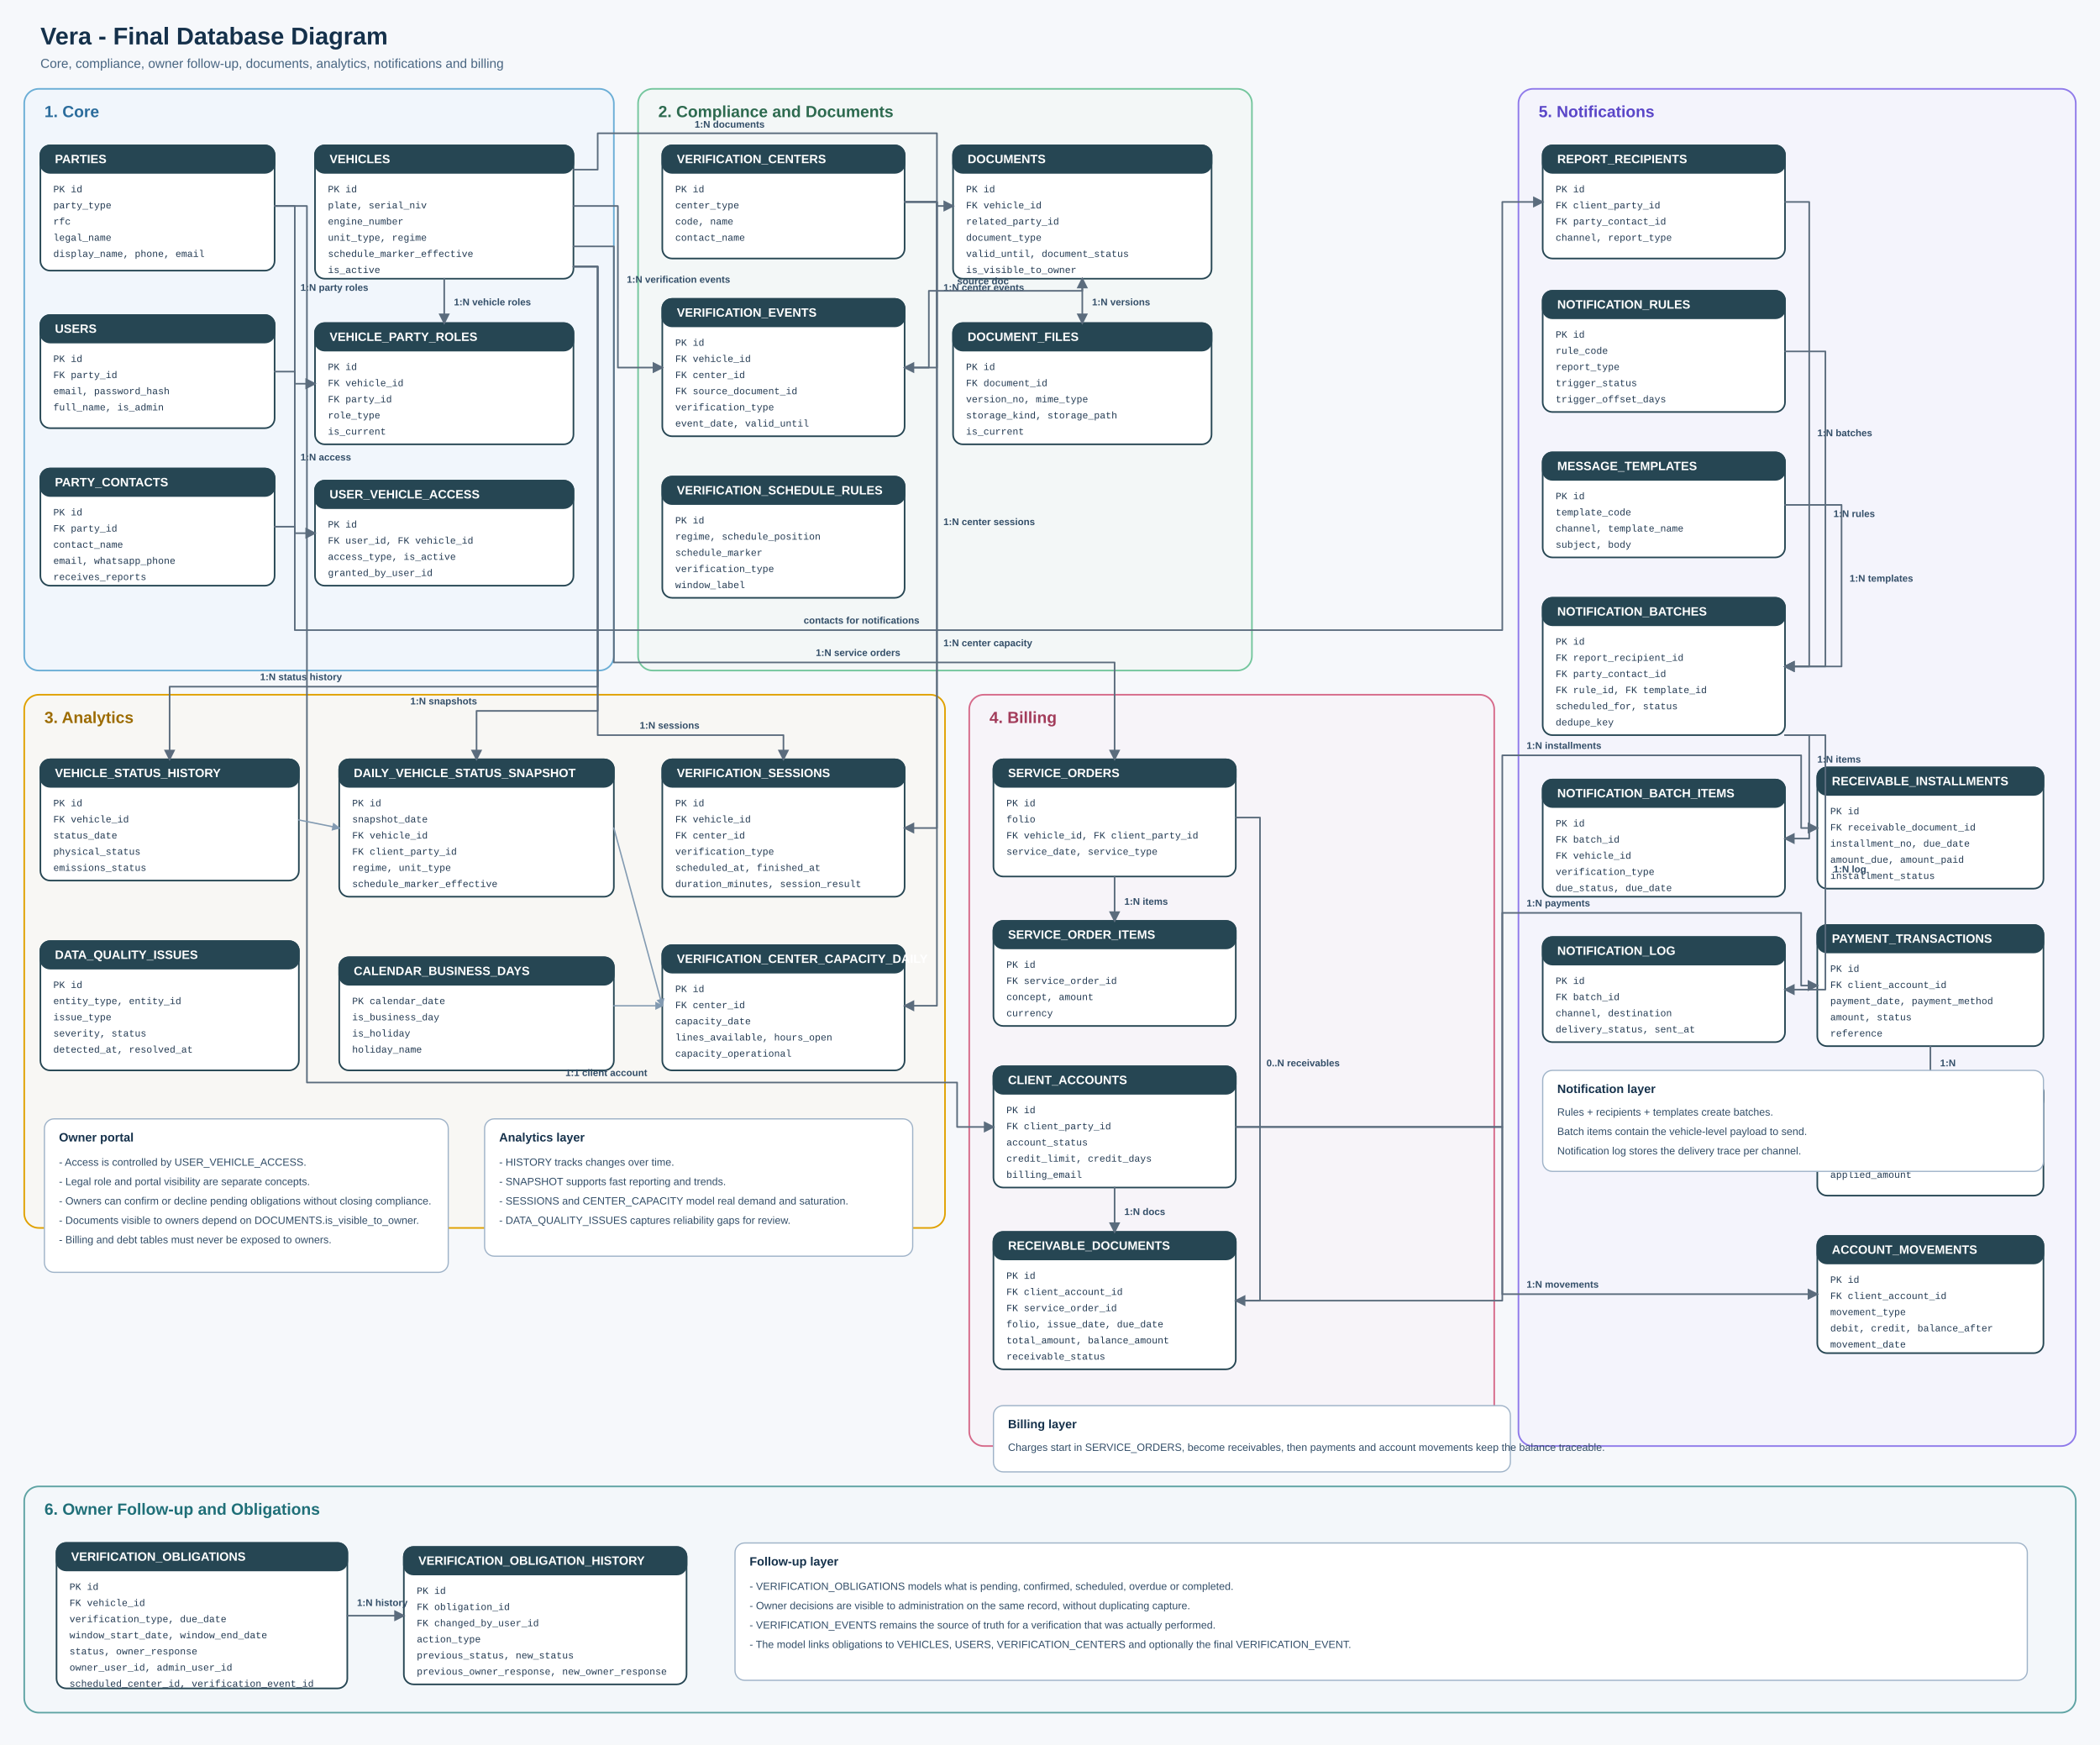
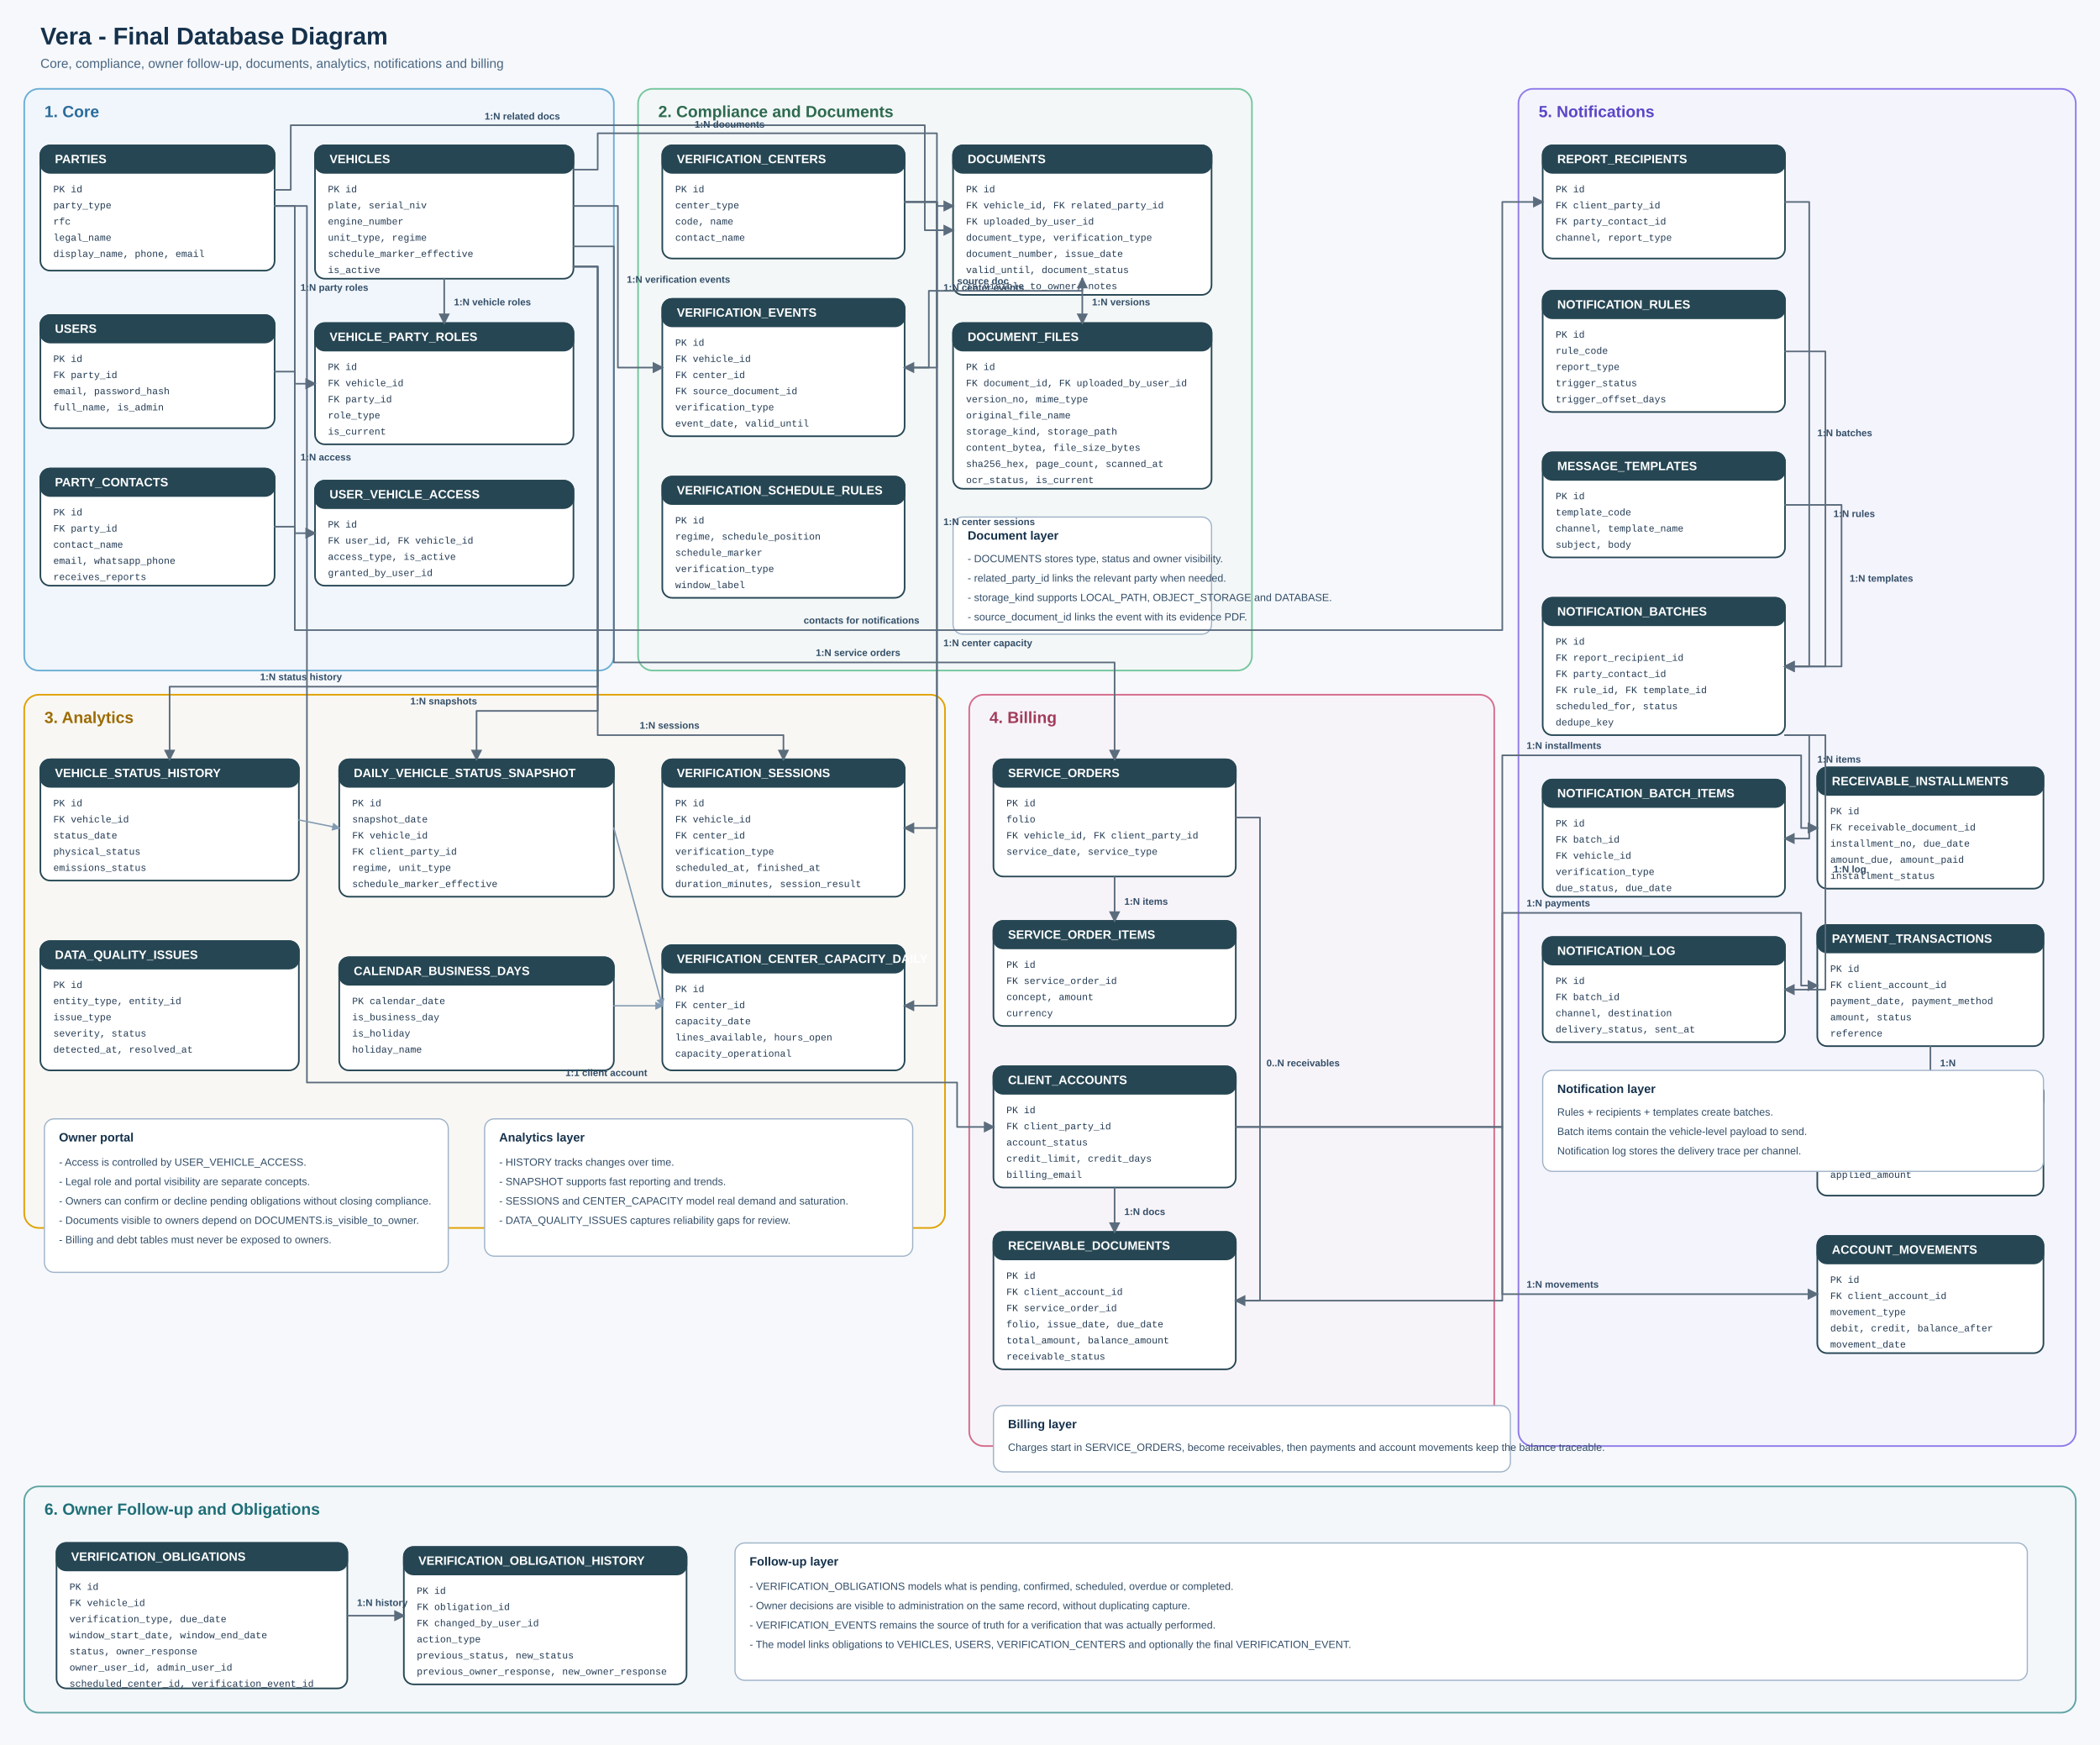
<svg xmlns="http://www.w3.org/2000/svg" width="2600" height="2160" viewBox="0 0 2600 2160">
  <defs>
    <style>
      .bg { fill: #f6f8fb; }
      .title { font: 700 30px "Segoe UI", Arial, sans-serif; fill: #15314b; }
      .subtitle { font: 400 16px "Segoe UI", Arial, sans-serif; fill: #486581; }
      .lane { rx: 18; ry: 18; stroke-width: 2; fill-opacity: 0.18; }
      .lane-title { font: 700 20px "Segoe UI", Arial, sans-serif; }
      .entity { fill: #ffffff; stroke: #264653; stroke-width: 2; rx: 12; ry: 12; }
      .head { fill: #264653; }
      .headText { font: 700 15px "Segoe UI", Arial, sans-serif; fill: #ffffff; }
      .field { font: 12px "Consolas", "Courier New", monospace; fill: #243b53; }
      .line { stroke: #5b6c7d; stroke-width: 2; fill: none; stroke-linecap: round; stroke-linejoin: round; marker-end: url(#arrow); }
      .line-soft { stroke: #829ab1; stroke-width: 1.7; fill: none; stroke-linecap: round; stroke-linejoin: round; marker-end: url(#arrow-soft); }
      .rel { font: 600 12px "Segoe UI", Arial, sans-serif; fill: #334e68; }
      .note { fill: #ffffff; stroke: #9fb3c8; stroke-width: 1.5; rx: 12; ry: 12; }
      .noteTitle { font: 700 15px "Segoe UI", Arial, sans-serif; fill: #15314b; }
      .noteText { font: 13px "Segoe UI", Arial, sans-serif; fill: #334e68; }
    </style>
    <marker id="arrow" viewBox="0 0 10 10" refX="8.5" refY="5" markerWidth="7" markerHeight="7" orient="auto">
      <path d="M 0 0 L 10 5 L 0 10 z" fill="#5b6c7d" />
    </marker>
    <marker id="arrow-soft" viewBox="0 0 10 10" refX="8.5" refY="5" markerWidth="6" markerHeight="6" orient="auto">
      <path d="M 0 0 L 10 5 L 0 10 z" fill="#829ab1" />
    </marker>
  </defs>
  <rect class="bg" x="0" y="0" width="2600" height="2160" />
  <text class="title" x="50" y="55">Vera - Final Database Diagram</text>
  <text class="subtitle" x="50" y="84">Core, compliance, owner follow-up, documents, analytics, notifications and billing</text>
  <rect class="lane" x="30" y="110" width="730" height="720" fill="#d9f0ff" stroke="#6baed6" />
  <text class="lane-title" x="55" y="145" fill="#2b6c9c">1. Core</text>
  <rect class="lane" x="790" y="110" width="760" height="720" fill="#e5f7e8" stroke="#74c69d" />
  <text class="lane-title" x="815" y="145" fill="#2d6a4f">2. Compliance and Documents</text>
  <rect class="lane" x="30" y="860" width="1140" height="660" fill="#fff4d6" stroke="#e0a100" />
  <text class="lane-title" x="55" y="895" fill="#9c6b00">3. Analytics</text>
  <rect class="lane" x="1200" y="860" width="650" height="930" fill="#fde8ef" stroke="#d66a8a" />
  <text class="lane-title" x="1225" y="895" fill="#a23b5a">4. Billing</text>
  <rect class="lane" x="1880" y="110" width="690" height="1680" fill="#ece7ff" stroke="#8f7aea" />
  <text class="lane-title" x="1905" y="145" fill="#5a46c8">5. Notifications</text>
  <rect class="lane" x="30" y="1840" width="2540" height="280" fill="#e7f7f7" stroke="#5ea3a3" />
  <text class="lane-title" x="55" y="1875" fill="#1f6f78">6. Owner Follow-up and Obligations</text>
  <g transform="translate(50 180)">
    <rect class="entity" x="0" y="0" width="290" height="155" />
    <rect class="entity head" x="0" y="0" width="290" height="34" />
    <text class="headText" x="18" y="22">PARTIES</text>
    <text class="field" x="16" y="58">PK id</text>
    <text class="field" x="16" y="78">party_type</text>
    <text class="field" x="16" y="98">rfc</text>
    <text class="field" x="16" y="118">legal_name</text>
    <text class="field" x="16" y="138">display_name, phone, email</text>
  </g>
  <g transform="translate(50 390)">
    <rect class="entity" x="0" y="0" width="290" height="140" />
    <rect class="entity head" x="0" y="0" width="290" height="34" />
    <text class="headText" x="18" y="22">USERS</text>
    <text class="field" x="16" y="58">PK id</text>
    <text class="field" x="16" y="78">FK party_id</text>
    <text class="field" x="16" y="98">email, password_hash</text>
    <text class="field" x="16" y="118">full_name, is_admin</text>
  </g>
  <g transform="translate(50 580)">
    <rect class="entity" x="0" y="0" width="290" height="145" />
    <rect class="entity head" x="0" y="0" width="290" height="34" />
    <text class="headText" x="18" y="22">PARTY_CONTACTS</text>
    <text class="field" x="16" y="58">PK id</text>
    <text class="field" x="16" y="78">FK party_id</text>
    <text class="field" x="16" y="98">contact_name</text>
    <text class="field" x="16" y="118">email, whatsapp_phone</text>
    <text class="field" x="16" y="138">receives_reports</text>
  </g>
  <g transform="translate(390 180)">
    <rect class="entity" x="0" y="0" width="320" height="165" />
    <rect class="entity head" x="0" y="0" width="320" height="34" />
    <text class="headText" x="18" y="22">VEHICLES</text>
    <text class="field" x="16" y="58">PK id</text>
    <text class="field" x="16" y="78">plate, serial_niv</text>
    <text class="field" x="16" y="98">engine_number</text>
    <text class="field" x="16" y="118">unit_type, regime</text>
    <text class="field" x="16" y="138">schedule_marker_effective</text>
    <text class="field" x="16" y="158">is_active</text>
  </g>
  <g transform="translate(390 400)">
    <rect class="entity" x="0" y="0" width="320" height="150" />
    <rect class="entity head" x="0" y="0" width="320" height="34" />
    <text class="headText" x="18" y="22">VEHICLE_PARTY_ROLES</text>
    <text class="field" x="16" y="58">PK id</text>
    <text class="field" x="16" y="78">FK vehicle_id</text>
    <text class="field" x="16" y="98">FK party_id</text>
    <text class="field" x="16" y="118">role_type</text>
    <text class="field" x="16" y="138">is_current</text>
  </g>
  <g transform="translate(390 595)">
    <rect class="entity" x="0" y="0" width="320" height="130" />
    <rect class="entity head" x="0" y="0" width="320" height="34" />
    <text class="headText" x="18" y="22">USER_VEHICLE_ACCESS</text>
    <text class="field" x="16" y="58">PK id</text>
    <text class="field" x="16" y="78">FK user_id, FK vehicle_id</text>
    <text class="field" x="16" y="98">access_type, is_active</text>
    <text class="field" x="16" y="118">granted_by_user_id</text>
  </g>
  <g transform="translate(820 180)">
    <rect class="entity" x="0" y="0" width="300" height="140" />
    <rect class="entity head" x="0" y="0" width="300" height="34" />
    <text class="headText" x="18" y="22">VERIFICATION_CENTERS</text>
    <text class="field" x="16" y="58">PK id</text>
    <text class="field" x="16" y="78">center_type</text>
    <text class="field" x="16" y="98">code, name</text>
    <text class="field" x="16" y="118">contact_name</text>
  </g>
  <g transform="translate(820 370)">
    <rect class="entity" x="0" y="0" width="300" height="170" />
    <rect class="entity head" x="0" y="0" width="300" height="34" />
    <text class="headText" x="18" y="22">VERIFICATION_EVENTS</text>
    <text class="field" x="16" y="58">PK id</text>
    <text class="field" x="16" y="78">FK vehicle_id</text>
    <text class="field" x="16" y="98">FK center_id</text>
    <text class="field" x="16" y="118">FK source_document_id</text>
    <text class="field" x="16" y="138">verification_type</text>
    <text class="field" x="16" y="158">event_date, valid_until</text>
  </g>
  <g transform="translate(820 590)">
    <rect class="entity" x="0" y="0" width="300" height="150" />
    <rect class="entity head" x="0" y="0" width="300" height="34" />
    <text class="headText" x="18" y="22">VERIFICATION_SCHEDULE_RULES</text>
    <text class="field" x="16" y="58">PK id</text>
    <text class="field" x="16" y="78">regime, schedule_position</text>
    <text class="field" x="16" y="98">schedule_marker</text>
    <text class="field" x="16" y="118">verification_type</text>
    <text class="field" x="16" y="138">window_label</text>
  </g>
  <g transform="translate(1180 180)">
-     <rect class="entity" x="0" y="0" width="320" height="165" />
+     <rect class="entity" x="0" y="0" width="320" height="185" />
    <rect class="entity head" x="0" y="0" width="320" height="34" />
    <text class="headText" x="18" y="22">DOCUMENTS</text>
    <text class="field" x="16" y="58">PK id</text>
-     <text class="field" x="16" y="78">FK vehicle_id</text>
-     <text class="field" x="16" y="98">related_party_id</text>
-     <text class="field" x="16" y="118">document_type</text>
-     <text class="field" x="16" y="138">valid_until, document_status</text>
-     <text class="field" x="16" y="158">is_visible_to_owner</text>
+     <text class="field" x="16" y="78">FK vehicle_id, FK related_party_id</text>
+     <text class="field" x="16" y="98">FK uploaded_by_user_id</text>
+     <text class="field" x="16" y="118">document_type, verification_type</text>
+     <text class="field" x="16" y="138">document_number, issue_date</text>
+     <text class="field" x="16" y="158">valid_until, document_status</text>
+     <text class="field" x="16" y="178">is_visible_to_owner, notes</text>
  </g>
  <g transform="translate(1180 400)">
-     <rect class="entity" x="0" y="0" width="320" height="150" />
+     <rect class="entity" x="0" y="0" width="320" height="205" />
    <rect class="entity head" x="0" y="0" width="320" height="34" />
    <text class="headText" x="18" y="22">DOCUMENT_FILES</text>
    <text class="field" x="16" y="58">PK id</text>
-     <text class="field" x="16" y="78">FK document_id</text>
+     <text class="field" x="16" y="78">FK document_id, FK uploaded_by_user_id</text>
    <text class="field" x="16" y="98">version_no, mime_type</text>
-     <text class="field" x="16" y="118">storage_kind, storage_path</text>
-     <text class="field" x="16" y="138">is_current</text>
+     <text class="field" x="16" y="118">original_file_name</text>
+     <text class="field" x="16" y="138">storage_kind, storage_path</text>
+     <text class="field" x="16" y="158">content_bytea, file_size_bytes</text>
+     <text class="field" x="16" y="178">sha256_hex, page_count, scanned_at</text>
+     <text class="field" x="16" y="198">ocr_status, is_current</text>
+   </g>
+   <g transform="translate(1180 640)">
+     <rect class="note" x="0" y="0" width="320" height="145" />
+     <text class="noteTitle" x="18" y="28">Document layer</text>
+     <text class="noteText" x="18" y="56">- DOCUMENTS stores type, status and owner visibility.</text>
+     <text class="noteText" x="18" y="80">- related_party_id links the relevant party when needed.</text>
+     <text class="noteText" x="18" y="104">- storage_kind supports LOCAL_PATH, OBJECT_STORAGE and DATABASE.</text>
+     <text class="noteText" x="18" y="128">- source_document_id links the event with its evidence PDF.</text>
  </g>
  <g transform="translate(50 940)">
    <rect class="entity" x="0" y="0" width="320" height="150" />
    <rect class="entity head" x="0" y="0" width="320" height="34" />
    <text class="headText" x="18" y="22">VEHICLE_STATUS_HISTORY</text>
    <text class="field" x="16" y="58">PK id</text>
    <text class="field" x="16" y="78">FK vehicle_id</text>
    <text class="field" x="16" y="98">status_date</text>
    <text class="field" x="16" y="118">physical_status</text>
    <text class="field" x="16" y="138">emissions_status</text>
  </g>
  <g transform="translate(420 940)">
    <rect class="entity" x="0" y="0" width="340" height="170" />
    <rect class="entity head" x="0" y="0" width="340" height="34" />
    <text class="headText" x="18" y="22">DAILY_VEHICLE_STATUS_SNAPSHOT</text>
    <text class="field" x="16" y="58">PK id</text>
    <text class="field" x="16" y="78">snapshot_date</text>
    <text class="field" x="16" y="98">FK vehicle_id</text>
    <text class="field" x="16" y="118">FK client_party_id</text>
    <text class="field" x="16" y="138">regime, unit_type</text>
    <text class="field" x="16" y="158">schedule_marker_effective</text>
  </g>
  <g transform="translate(820 940)">
    <rect class="entity" x="0" y="0" width="300" height="170" />
    <rect class="entity head" x="0" y="0" width="300" height="34" />
    <text class="headText" x="18" y="22">VERIFICATION_SESSIONS</text>
    <text class="field" x="16" y="58">PK id</text>
    <text class="field" x="16" y="78">FK vehicle_id</text>
    <text class="field" x="16" y="98">FK center_id</text>
    <text class="field" x="16" y="118">verification_type</text>
    <text class="field" x="16" y="138">scheduled_at, finished_at</text>
    <text class="field" x="16" y="158">duration_minutes, session_result</text>
  </g>
  <g transform="translate(820 1170)">
    <rect class="entity" x="0" y="0" width="300" height="155" />
    <rect class="entity head" x="0" y="0" width="300" height="34" />
    <text class="headText" x="18" y="22">VERIFICATION_CENTER_CAPACITY_DAILY</text>
    <text class="field" x="16" y="58">PK id</text>
    <text class="field" x="16" y="78">FK center_id</text>
    <text class="field" x="16" y="98">capacity_date</text>
    <text class="field" x="16" y="118">lines_available, hours_open</text>
    <text class="field" x="16" y="138">capacity_operational</text>
  </g>
  <g transform="translate(420 1185)">
    <rect class="entity" x="0" y="0" width="340" height="140" />
    <rect class="entity head" x="0" y="0" width="340" height="34" />
    <text class="headText" x="18" y="22">CALENDAR_BUSINESS_DAYS</text>
    <text class="field" x="16" y="58">PK calendar_date</text>
    <text class="field" x="16" y="78">is_business_day</text>
    <text class="field" x="16" y="98">is_holiday</text>
    <text class="field" x="16" y="118">holiday_name</text>
  </g>
  <g transform="translate(50 1165)">
    <rect class="entity" x="0" y="0" width="320" height="160" />
    <rect class="entity head" x="0" y="0" width="320" height="34" />
    <text class="headText" x="18" y="22">DATA_QUALITY_ISSUES</text>
    <text class="field" x="16" y="58">PK id</text>
    <text class="field" x="16" y="78">entity_type, entity_id</text>
    <text class="field" x="16" y="98">issue_type</text>
    <text class="field" x="16" y="118">severity, status</text>
    <text class="field" x="16" y="138">detected_at, resolved_at</text>
  </g>
  <g transform="translate(1230 940)">
    <rect class="entity" x="0" y="0" width="300" height="145" />
    <rect class="entity head" x="0" y="0" width="300" height="34" />
    <text class="headText" x="18" y="22">SERVICE_ORDERS</text>
    <text class="field" x="16" y="58">PK id</text>
    <text class="field" x="16" y="78">folio</text>
    <text class="field" x="16" y="98">FK vehicle_id, FK client_party_id</text>
    <text class="field" x="16" y="118">service_date, service_type</text>
  </g>
  <g transform="translate(1230 1140)">
    <rect class="entity" x="0" y="0" width="300" height="130" />
    <rect class="entity head" x="0" y="0" width="300" height="34" />
    <text class="headText" x="18" y="22">SERVICE_ORDER_ITEMS</text>
    <text class="field" x="16" y="58">PK id</text>
    <text class="field" x="16" y="78">FK service_order_id</text>
    <text class="field" x="16" y="98">concept, amount</text>
    <text class="field" x="16" y="118">currency</text>
  </g>
  <g transform="translate(1230 1320)">
    <rect class="entity" x="0" y="0" width="300" height="150" />
    <rect class="entity head" x="0" y="0" width="300" height="34" />
    <text class="headText" x="18" y="22">CLIENT_ACCOUNTS</text>
    <text class="field" x="16" y="58">PK id</text>
    <text class="field" x="16" y="78">FK client_party_id</text>
    <text class="field" x="16" y="98">account_status</text>
    <text class="field" x="16" y="118">credit_limit, credit_days</text>
    <text class="field" x="16" y="138">billing_email</text>
  </g>
  <g transform="translate(1230 1525)">
    <rect class="entity" x="0" y="0" width="300" height="170" />
    <rect class="entity head" x="0" y="0" width="300" height="34" />
    <text class="headText" x="18" y="22">RECEIVABLE_DOCUMENTS</text>
    <text class="field" x="16" y="58">PK id</text>
    <text class="field" x="16" y="78">FK client_account_id</text>
    <text class="field" x="16" y="98">FK service_order_id</text>
    <text class="field" x="16" y="118">folio, issue_date, due_date</text>
    <text class="field" x="16" y="138">total_amount, balance_amount</text>
    <text class="field" x="16" y="158">receivable_status</text>
  </g>
  <g transform="translate(1910 180)">
    <rect class="entity" x="0" y="0" width="300" height="140" />
    <rect class="entity head" x="0" y="0" width="300" height="34" />
    <text class="headText" x="18" y="22">REPORT_RECIPIENTS</text>
    <text class="field" x="16" y="58">PK id</text>
    <text class="field" x="16" y="78">FK client_party_id</text>
    <text class="field" x="16" y="98">FK party_contact_id</text>
    <text class="field" x="16" y="118">channel, report_type</text>
  </g>
  <g transform="translate(1910 360)">
    <rect class="entity" x="0" y="0" width="300" height="150" />
    <rect class="entity head" x="0" y="0" width="300" height="34" />
    <text class="headText" x="18" y="22">NOTIFICATION_RULES</text>
    <text class="field" x="16" y="58">PK id</text>
    <text class="field" x="16" y="78">rule_code</text>
    <text class="field" x="16" y="98">report_type</text>
    <text class="field" x="16" y="118">trigger_status</text>
    <text class="field" x="16" y="138">trigger_offset_days</text>
  </g>
  <g transform="translate(1910 560)">
    <rect class="entity" x="0" y="0" width="300" height="130" />
    <rect class="entity head" x="0" y="0" width="300" height="34" />
    <text class="headText" x="18" y="22">MESSAGE_TEMPLATES</text>
    <text class="field" x="16" y="58">PK id</text>
    <text class="field" x="16" y="78">template_code</text>
    <text class="field" x="16" y="98">channel, template_name</text>
    <text class="field" x="16" y="118">subject, body</text>
  </g>
  <g transform="translate(1910 740)">
    <rect class="entity" x="0" y="0" width="300" height="170" />
    <rect class="entity head" x="0" y="0" width="300" height="34" />
    <text class="headText" x="18" y="22">NOTIFICATION_BATCHES</text>
    <text class="field" x="16" y="58">PK id</text>
    <text class="field" x="16" y="78">FK report_recipient_id</text>
    <text class="field" x="16" y="98">FK party_contact_id</text>
    <text class="field" x="16" y="118">FK rule_id, FK template_id</text>
    <text class="field" x="16" y="138">scheduled_for, status</text>
    <text class="field" x="16" y="158">dedupe_key</text>
  </g>
  <g transform="translate(1910 965)">
    <rect class="entity" x="0" y="0" width="300" height="145" />
    <rect class="entity head" x="0" y="0" width="300" height="34" />
    <text class="headText" x="18" y="22">NOTIFICATION_BATCH_ITEMS</text>
    <text class="field" x="16" y="58">PK id</text>
    <text class="field" x="16" y="78">FK batch_id</text>
    <text class="field" x="16" y="98">FK vehicle_id</text>
    <text class="field" x="16" y="118">verification_type</text>
    <text class="field" x="16" y="138">due_status, due_date</text>
  </g>
  <g transform="translate(1910 1160)">
    <rect class="entity" x="0" y="0" width="300" height="130" />
    <rect class="entity head" x="0" y="0" width="300" height="34" />
    <text class="headText" x="18" y="22">NOTIFICATION_LOG</text>
    <text class="field" x="16" y="58">PK id</text>
    <text class="field" x="16" y="78">FK batch_id</text>
    <text class="field" x="16" y="98">channel, destination</text>
    <text class="field" x="16" y="118">delivery_status, sent_at</text>
  </g>
  <g transform="translate(2250 950)">
    <rect class="entity" x="0" y="0" width="280" height="150" />
    <rect class="entity head" x="0" y="0" width="280" height="34" />
    <text class="headText" x="18" y="22">RECEIVABLE_INSTALLMENTS</text>
    <text class="field" x="16" y="58">PK id</text>
    <text class="field" x="16" y="78">FK receivable_document_id</text>
    <text class="field" x="16" y="98">installment_no, due_date</text>
    <text class="field" x="16" y="118">amount_due, amount_paid</text>
    <text class="field" x="16" y="138">installment_status</text>
  </g>
  <g transform="translate(2250 1145)">
    <rect class="entity" x="0" y="0" width="280" height="150" />
    <rect class="entity head" x="0" y="0" width="280" height="34" />
    <text class="headText" x="18" y="22">PAYMENT_TRANSACTIONS</text>
    <text class="field" x="16" y="58">PK id</text>
    <text class="field" x="16" y="78">FK client_account_id</text>
    <text class="field" x="16" y="98">payment_date, payment_method</text>
    <text class="field" x="16" y="118">amount, status</text>
    <text class="field" x="16" y="138">reference</text>
  </g>
  <g transform="translate(2250 1340)">
    <rect class="entity" x="0" y="0" width="280" height="140" />
    <rect class="entity head" x="0" y="0" width="280" height="34" />
    <text class="headText" x="18" y="22">PAYMENT_APPLICATIONS</text>
    <text class="field" x="16" y="58">PK id</text>
    <text class="field" x="16" y="78">FK payment_transaction_id</text>
    <text class="field" x="16" y="98">FK receivable_document_id</text>
    <text class="field" x="16" y="118">applied_amount</text>
  </g>
  <g transform="translate(2250 1530)">
    <rect class="entity" x="0" y="0" width="280" height="145" />
    <rect class="entity head" x="0" y="0" width="280" height="34" />
    <text class="headText" x="18" y="22">ACCOUNT_MOVEMENTS</text>
    <text class="field" x="16" y="58">PK id</text>
    <text class="field" x="16" y="78">FK client_account_id</text>
    <text class="field" x="16" y="98">movement_type</text>
    <text class="field" x="16" y="118">debit, credit, balance_after</text>
    <text class="field" x="16" y="138">movement_date</text>
  </g>
  <g transform="translate(70 1910)">
    <rect class="entity" x="0" y="0" width="360" height="180" />
    <rect class="entity head" x="0" y="0" width="360" height="34" />
    <text class="headText" x="18" y="22">VERIFICATION_OBLIGATIONS</text>
    <text class="field" x="16" y="58">PK id</text>
    <text class="field" x="16" y="78">FK vehicle_id</text>
    <text class="field" x="16" y="98">verification_type, due_date</text>
    <text class="field" x="16" y="118">window_start_date, window_end_date</text>
    <text class="field" x="16" y="138">status, owner_response</text>
    <text class="field" x="16" y="158">owner_user_id, admin_user_id</text>
    <text class="field" x="16" y="178">scheduled_center_id, verification_event_id</text>
  </g>
  <g transform="translate(500 1915)">
    <rect class="entity" x="0" y="0" width="350" height="170" />
    <rect class="entity head" x="0" y="0" width="350" height="34" />
    <text class="headText" x="18" y="22">VERIFICATION_OBLIGATION_HISTORY</text>
    <text class="field" x="16" y="58">PK id</text>
    <text class="field" x="16" y="78">FK obligation_id</text>
    <text class="field" x="16" y="98">FK changed_by_user_id</text>
    <text class="field" x="16" y="118">action_type</text>
    <text class="field" x="16" y="138">previous_status, new_status</text>
    <text class="field" x="16" y="158">previous_owner_response, new_owner_response</text>
  </g>
  <path class="line" d="M 340 255 L 365 255 L 365 475 L 390 475" />
  <text class="rel" x="372" y="360">1:N party roles</text>
  <path class="line" d="M 550 345 L 550 400" />
  <text class="rel" x="562" y="378">1:N vehicle roles</text>
  <path class="line" d="M 340 460 L 365 460 L 365 660 L 390 660" />
  <text class="rel" x="372" y="570">1:N access</text>
+   <path class="line" d="M 340 235 L 360 235 L 360 155 L 1145 155 L 1145 285 L 1180 285" />
+   <text class="rel" x="600" y="148">1:N related docs</text>
  <path class="line" d="M 340 652 L 365 652 L 365 780 L 1860 780 L 1860 250 L 1910 250" />
  <text class="rel" x="995" y="772">contacts for notifications</text>
  <path class="line" d="M 710 255 L 765 255 L 765 455 L 820 455" />
  <text class="rel" x="776" y="350">1:N verification events</text>
  <path class="line" d="M 710 210 L 740 210 L 740 165 L 1160 165 L 1160 255 L 1180 255" />
  <text class="rel" x="860" y="158">1:N documents</text>
  <path class="line" d="M 710 305 L 760 305 L 760 820 L 1380 820 L 1380 940" />
  <text class="rel" x="1010" y="812">1:N service orders</text>
  <path class="line" d="M 710 330 L 740 330 L 740 850 L 210 850 L 210 940" />
  <text class="rel" x="322" y="842">1:N status history</text>
  <path class="line" d="M 710 330 L 740 330 L 740 880 L 590 880 L 590 940" />
  <text class="rel" x="508" y="872">1:N snapshots</text>
  <path class="line" d="M 710 330 L 740 330 L 740 910 L 970 910 L 970 940" />
  <text class="rel" x="792" y="902">1:N sessions</text>
  <path class="line" d="M 340 255 L 380 255 L 380 1340 L 1185 1340 L 1185 1395 L 1230 1395" />
  <text class="rel" x="700" y="1332">1:1 client account</text>
  <path class="line" d="M 1120 250 L 1160 250 L 1160 455 L 1120 455" />
  <text class="rel" x="1168" y="360">1:N center events</text>
  <path class="line" d="M 1120 250 L 1160 250 L 1160 1025 L 1120 1025" />
  <text class="rel" x="1168" y="650">1:N center sessions</text>
  <path class="line" d="M 1120 250 L 1160 250 L 1160 1245 L 1120 1245" />
  <text class="rel" x="1168" y="800">1:N center capacity</text>
  <path class="line" d="M 1120 455 L 1150 455 L 1150 360 L 1340 360 L 1340 345" />
  <text class="rel" x="1185" y="352">source doc</text>
  <path class="line" d="M 1340 345 L 1340 400" />
  <text class="rel" x="1352" y="378">1:N versions</text>
  <path class="line" d="M 1380 1085 L 1380 1140" />
  <text class="rel" x="1392" y="1120">1:N items</text>
  <path class="line" d="M 1530 1012 L 1560 1012 L 1560 1610 L 1530 1610" />
  <text class="rel" x="1568" y="1320">0..N receivables</text>
  <path class="line" d="M 1380 1470 L 1380 1525" />
  <text class="rel" x="1392" y="1504">1:N docs</text>
  <path class="line" d="M 1530 1395 L 1860 1395 L 1860 1130 L 2230 1130 L 2230 1220 L 2250 1220" />
  <text class="rel" x="1890" y="1122">1:N payments</text>
  <path class="line" d="M 1530 1395 L 1860 1395 L 1860 1602 L 2250 1602" />
  <text class="rel" x="1890" y="1594">1:N movements</text>
  <path class="line" d="M 1530 1610 L 1860 1610 L 1860 935 L 2230 935 L 2230 1025 L 2250 1025" />
  <text class="rel" x="1890" y="927">1:N installments</text>
  <path class="line" d="M 2390 1295 L 2390 1340" />
  <text class="rel" x="2402" y="1320">1:N</text>
  <path class="line" d="M 2210 250 L 2240 250 L 2240 825 L 2210 825" />
  <text class="rel" x="2250" y="540">1:N batches</text>
  <path class="line" d="M 2210 435 L 2260 435 L 2260 825 L 2210 825" />
  <text class="rel" x="2270" y="640">1:N rules</text>
  <path class="line" d="M 2210 625 L 2280 625 L 2280 825 L 2210 825" />
  <text class="rel" x="2290" y="720">1:N templates</text>
  <path class="line" d="M 2210 910 L 2240 910 L 2240 1038 L 2210 1038" />
  <text class="rel" x="2250" y="944">1:N items</text>
  <path class="line" d="M 2210 910 L 2260 910 L 2260 1225 L 2210 1225" />
  <text class="rel" x="2270" y="1080">1:N log</text>
  <path class="line" d="M 430 2000 L 500 2000" />
  <text class="rel" x="442" y="1988">1:N history</text>
  <path class="line-soft" d="M 370 1015 L 420 1025" />
  <path class="line-soft" d="M 760 1025 L 820 1245" />
  <path class="line-soft" d="M 760 1245 L 820 1245" />
  <g transform="translate(55 1385)">
    <rect class="note" x="0" y="0" width="500" height="190" />
    <text class="noteTitle" x="18" y="28">Owner portal</text>
    <text class="noteText" x="18" y="58">- Access is controlled by USER_VEHICLE_ACCESS.</text>
    <text class="noteText" x="18" y="82">- Legal role and portal visibility are separate concepts.</text>
    <text class="noteText" x="18" y="106">- Owners can confirm or decline pending obligations without closing compliance.</text>
    <text class="noteText" x="18" y="130">- Documents visible to owners depend on DOCUMENTS.is_visible_to_owner.</text>
    <text class="noteText" x="18" y="154">- Billing and debt tables must never be exposed to owners.</text>
  </g>
  <g transform="translate(600 1385)">
    <rect class="note" x="0" y="0" width="530" height="170" />
    <text class="noteTitle" x="18" y="28">Analytics layer</text>
    <text class="noteText" x="18" y="58">- HISTORY tracks changes over time.</text>
    <text class="noteText" x="18" y="82">- SNAPSHOT supports fast reporting and trends.</text>
    <text class="noteText" x="18" y="106">- SESSIONS and CENTER_CAPACITY model real demand and saturation.</text>
    <text class="noteText" x="18" y="130">- DATA_QUALITY_ISSUES captures reliability gaps for review.</text>
  </g>
  <g transform="translate(1230 1740)">
    <rect class="note" x="0" y="0" width="640" height="82" />
    <text class="noteTitle" x="18" y="28">Billing layer</text>
    <text class="noteText" x="18" y="56">Charges start in SERVICE_ORDERS, become receivables, then payments and account movements keep the balance traceable.</text>
  </g>
  <g transform="translate(1910 1325)">
    <rect class="note" x="0" y="0" width="620" height="125" />
    <text class="noteTitle" x="18" y="28">Notification layer</text>
    <text class="noteText" x="18" y="56">Rules + recipients + templates create batches.</text>
    <text class="noteText" x="18" y="80">Batch items contain the vehicle-level payload to send.</text>
    <text class="noteText" x="18" y="104">Notification log stores the delivery trace per channel.</text>
  </g>
  <g transform="translate(910 1910)">
    <rect class="note" x="0" y="0" width="1600" height="170" />
    <text class="noteTitle" x="18" y="28">Follow-up layer</text>
    <text class="noteText" x="18" y="58">- VERIFICATION_OBLIGATIONS models what is pending, confirmed, scheduled, overdue or completed.</text>
    <text class="noteText" x="18" y="82">- Owner decisions are visible to administration on the same record, without duplicating capture.</text>
    <text class="noteText" x="18" y="106">- VERIFICATION_EVENTS remains the source of truth for a verification that was actually performed.</text>
    <text class="noteText" x="18" y="130">- The model links obligations to VEHICLES, USERS, VERIFICATION_CENTERS and optionally the final VERIFICATION_EVENT.</text>
  </g>
</svg>
